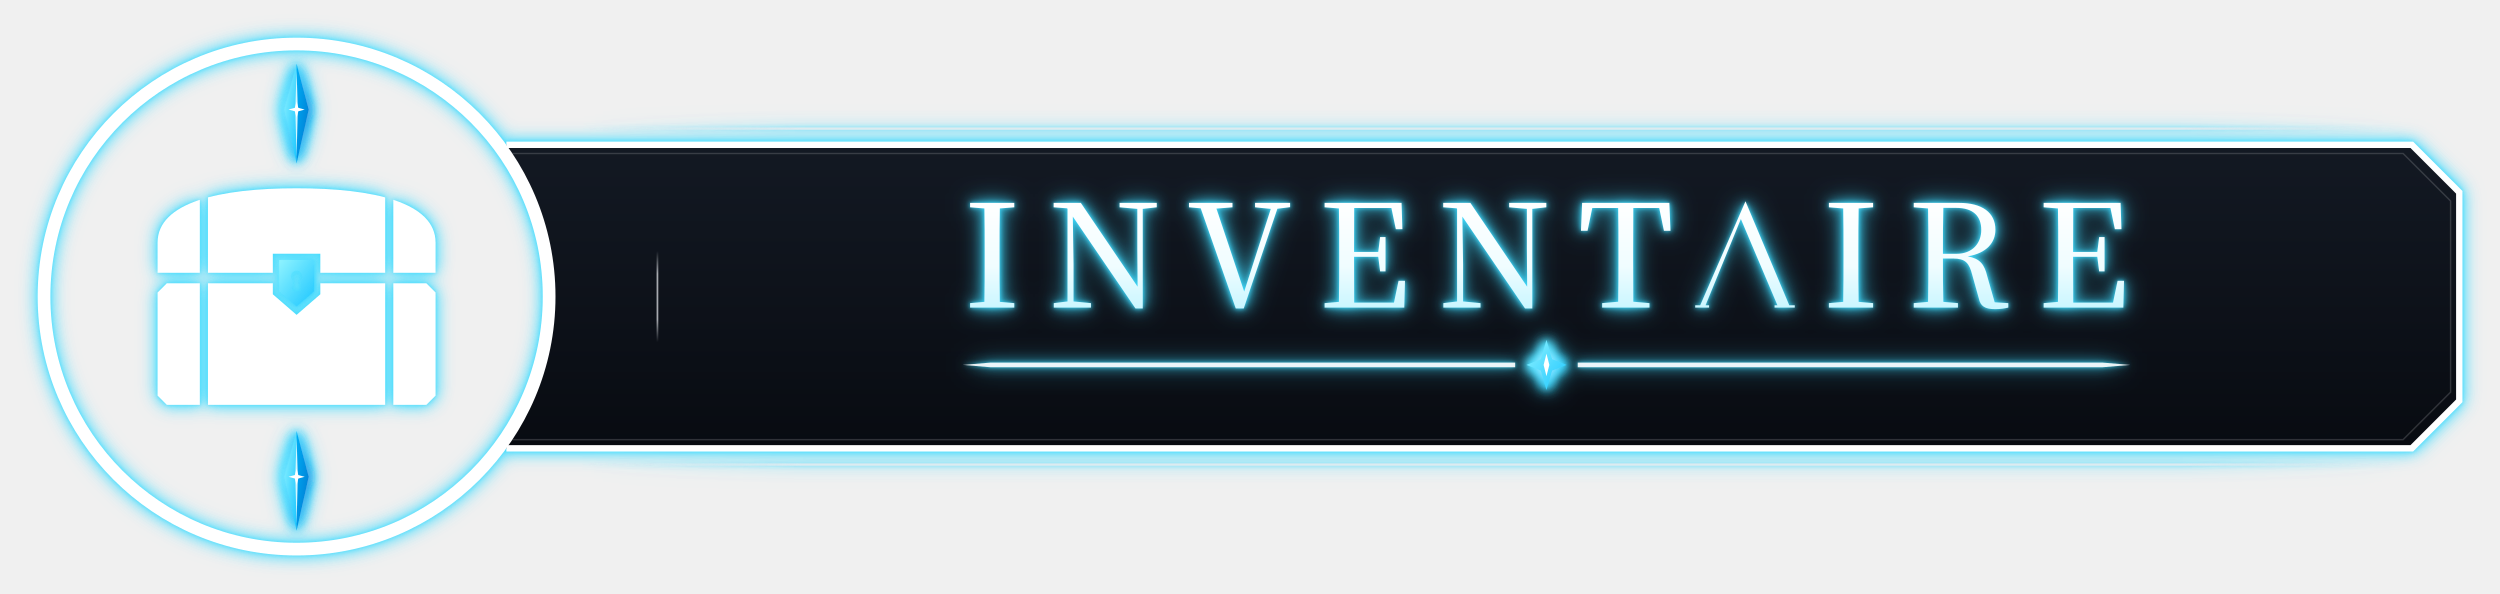
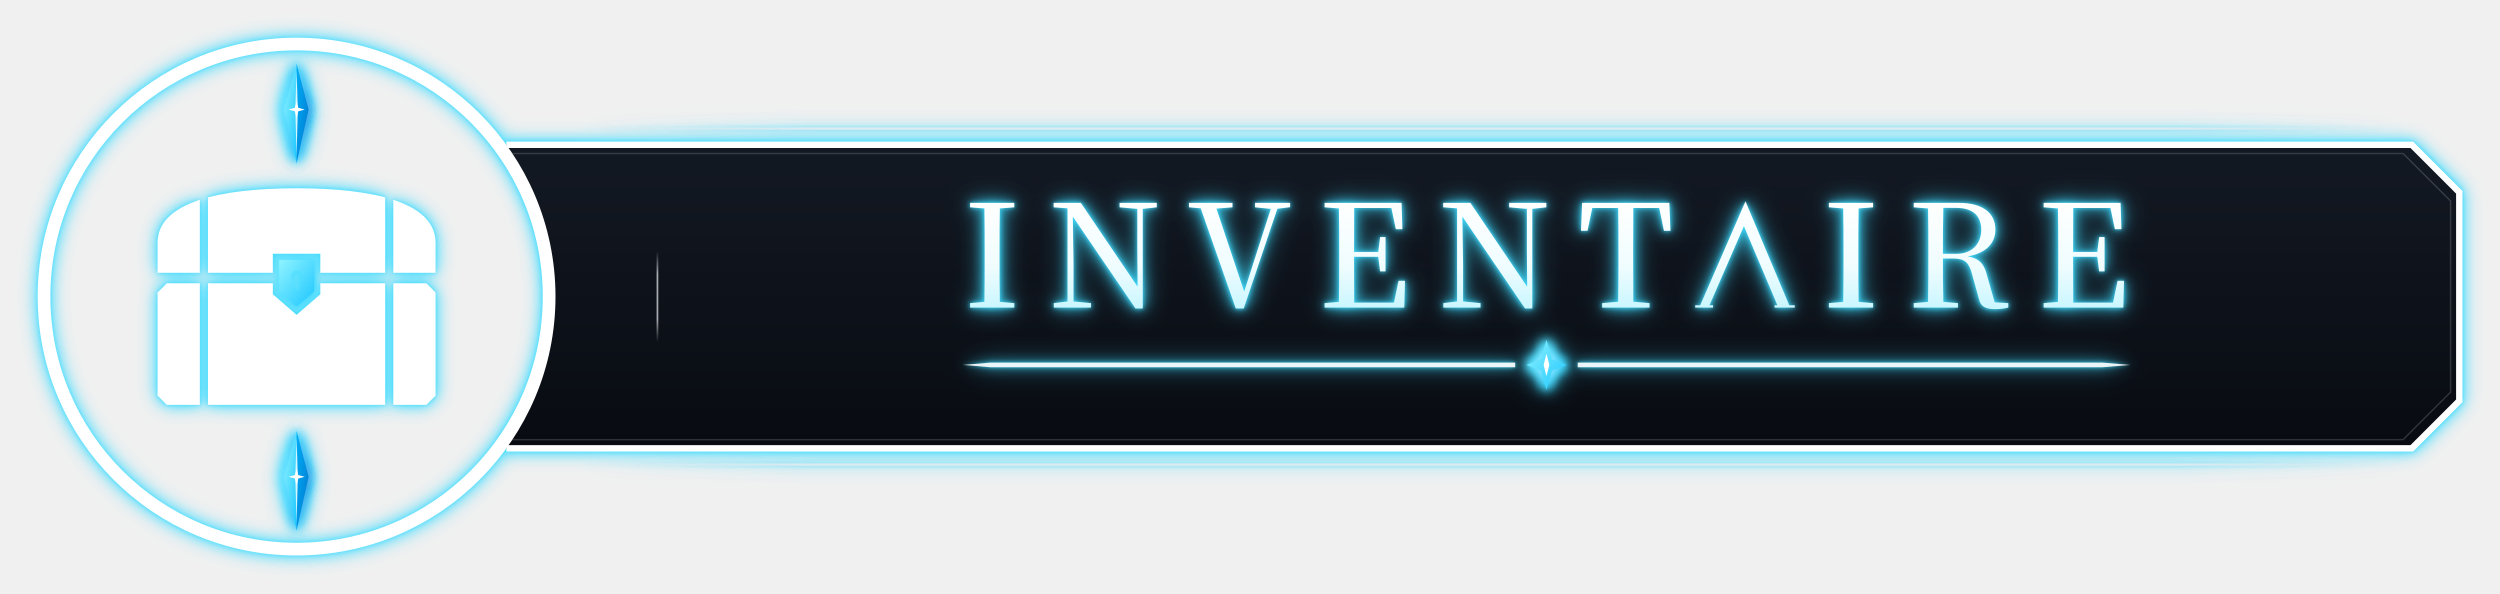
<svg xmlns="http://www.w3.org/2000/svg" viewBox="0 0 4316 1024" role="img" aria-labelledby="fa-selecteur-bouton-inventaire-selectionne-title fa-selecteur-bouton-inventaire-selectionne-desc">
  <defs>
    <linearGradient id="fa-selecteur-bouton-inventaire-selectionne-silver" x1="0" y1="0" x2="1" y2="1">
      <stop offset="0" stop-color="#ffffff" />
      <stop offset="0.55" stop-color="#ffffff" />
      <stop offset="1" stop-color="#ffffff" />
    </linearGradient>
    <linearGradient id="fa-selecteur-bouton-inventaire-selectionne-silverText" x1="0" y1="0" x2="0" y2="1">
      <stop offset="0" stop-color="#ffffff" />
      <stop offset="0.6" stop-color="#f0fdff" />
      <stop offset="1" stop-color="#c9f6ff" />
    </linearGradient>
    <linearGradient id="fa-selecteur-bouton-inventaire-selectionne-cyanL" x1="0" y1="0" x2="1" y2="1">
      <stop offset="0" stop-color="#8ff3ff" />
      <stop offset="1" stop-color="#1cc6ff" />
    </linearGradient>
    <linearGradient id="fa-selecteur-bouton-inventaire-selectionne-cyanR" x1="0" y1="0" x2="1" y2="1">
      <stop offset="0" stop-color="#00aef5" />
      <stop offset="1" stop-color="#0078d0" />
    </linearGradient>
    <filter id="fa-selecteur-bouton-inventaire-selectionne-glow" x="-150%" y="-30%" width="400%" height="160%">
      <feGaussianBlur stdDeviation="9" result="b" />
      <feMerge>
        <feMergeNode in="b" />
        <feMergeNode in="b" />
        <feMergeNode in="SourceGraphic" />
      </feMerge>
    </filter>
    <filter id="fa-selecteur-bouton-inventaire-selectionne-glowSoft" x="-50%" y="-50%" width="200%" height="200%">
      <feGaussianBlur stdDeviation="4" result="b" />
      <feMerge>
        <feMergeNode in="b" />
        <feMergeNode in="SourceGraphic" />
      </feMerge>
    </filter>
    <linearGradient id="fa-selecteur-bouton-inventaire-selectionne-plateFill" x1="0" y1="0" x2="0" y2="1">
      <stop offset="0" stop-color="#131923" />
      <stop offset="1" stop-color="#080b11" />
    </linearGradient>
    <linearGradient id="fa-selecteur-bouton-inventaire-selectionne-fadeH" x1="0" y1="0" x2="1" y2="0">
      <stop offset="0" stop-color="#e8ebef" stop-opacity="0" />
      <stop offset="0.12" stop-color="#e8ebef" stop-opacity="0.85" />
      <stop offset="0.88" stop-color="#e8ebef" stop-opacity="0.85" />
      <stop offset="1" stop-color="#e8ebef" stop-opacity="0" />
    </linearGradient>
    <linearGradient id="fa-selecteur-bouton-inventaire-selectionne-fadeV" x1="0" y1="0" x2="0" y2="1">
      <stop offset="0" stop-color="#e8ebef" stop-opacity="0" />
      <stop offset="0.25" stop-color="#e8ebef" stop-opacity="0.7" />
      <stop offset="0.75" stop-color="#e8ebef" stop-opacity="0.7" />
      <stop offset="1" stop-color="#e8ebef" stop-opacity="0" />
    </linearGradient>
    <filter id="fa-selecteur-bouton-inventaire-selectionne-glowStar" x="-100%" y="-100%" width="300%" height="300%">
      <feGaussianBlur stdDeviation="9" result="b" />
      <feMerge>
        <feMergeNode in="b" />
        <feMergeNode in="b" />
        <feMergeNode in="SourceGraphic" />
      </feMerge>
    </filter>
    <filter id="fa-selecteur-bouton-inventaire-selectionne-haloLogo" filterUnits="userSpaceOnUse" x="0" y="0" width="4316" height="1024" color-interpolation-filters="sRGB">
      <feGaussianBlur in="SourceAlpha" stdDeviation="4" result="b0" />
      <feFlood flood-color="#3fdcff" flood-opacity="0.9" />
      <feComposite in2="b0" operator="in" result="h0" />
      <feGaussianBlur in="SourceAlpha" stdDeviation="12" result="b1" />
      <feFlood flood-color="#3fdcff" flood-opacity="0.85" />
      <feComposite in2="b1" operator="in" result="h1" />
      <feGaussianBlur in="SourceAlpha" stdDeviation="17" result="b2" />
      <feFlood flood-color="#3fdcff" flood-opacity="0.7" />
      <feComposite in2="b2" operator="in" result="h2" />
      <feMerge>
        <feMergeNode in="h2" />
        <feMergeNode in="h1" />
        <feMergeNode in="h0" />
        <feMergeNode in="SourceGraphic" />
      </feMerge>
    </filter>
    <filter id="fa-selecteur-bouton-inventaire-selectionne-haloTexte" filterUnits="userSpaceOnUse" x="0" y="0" width="4316" height="1024" color-interpolation-filters="sRGB">
      <feGaussianBlur in="SourceAlpha" stdDeviation="4" result="b0" />
      <feFlood flood-color="#3fdcff" flood-opacity="1.0" />
      <feComposite in2="b0" operator="in" result="h0" />
      <feGaussianBlur in="SourceAlpha" stdDeviation="10" result="b1" />
      <feFlood flood-color="#3fdcff" flood-opacity="0.95" />
      <feComposite in2="b1" operator="in" result="h1" />
      <feGaussianBlur in="SourceAlpha" stdDeviation="20" result="b2" />
      <feFlood flood-color="#3fdcff" flood-opacity="0.85" />
      <feComposite in2="b2" operator="in" result="h2" />
      <feMerge>
        <feMergeNode in="h2" />
        <feMergeNode in="h1" />
        <feMergeNode in="h0" />
        <feMergeNode in="SourceGraphic" />
      </feMerge>
    </filter>
    <mask id="fa-selecteur-bouton-inventaire-selectionne-mChest" maskUnits="userSpaceOnUse" x="0" y="0" width="1024" height="1024">
      <rect x="-2000" y="-2000" width="5000" height="5000" fill="#fff" />
      <path d="M 352 300 L 352 700 M 672 300 L 672 700" stroke="#000" stroke-width="14" fill="none" />
      <path d="M 482 440 L 542 440 L 542 494 L 512 520 L 482 494 Z" fill="#000" stroke="#000" stroke-width="22" stroke-linejoin="miter" />
    </mask>
    <mask id="fa-selecteur-bouton-inventaire-selectionne-mLock" maskUnits="userSpaceOnUse" x="0" y="0" width="1024" height="1024">
      <rect x="-2000" y="-2000" width="5000" height="5000" fill="#fff" />
      <circle cx="512" cy="468" r="10" fill="#000" />
      <path d="M 507 470 L 517 470 L 521 494 L 503 494 Z" fill="#000" />
    </mask>
  </defs>
  <g filter="url(#fa-selecteur-bouton-inventaire-selectionne-haloLogo)">
    <g shape-rendering="geometricPrecision">
      <rect x="1010" y="220" width="3134" height="4" fill="url(#fa-selecteur-bouton-inventaire-selectionne-fadeH)" />
      <rect x="1010" y="800" width="3134" height="4" fill="url(#fa-selecteur-bouton-inventaire-selectionne-fadeH)" />
      <path d="M 874.2 250.0 L 4163.7 250.0 L 4245.7 332.0 L 4245.7 692.0 L 4163.7 774.0 L 874.2 774.0 L 865.5 774.0 A 440 440 0 0 0 865.5 250.0 Z" fill="url(#fa-selecteur-bouton-inventaire-selectionne-plateFill)" />
      <path d="M 884.6 265.0 L 4148.7 265.0 L 4230.7 347.0 L 4230.7 677.0 L 4148.7 759.0 L 884.6 759.0" fill="none" stroke="#ffffff" stroke-opacity="0.16" stroke-width="2.5" stroke-linejoin="miter" />
      <path d="M 874.2 250.0 L 4163.7 250.0 L 4245.7 332.0 L 4245.7 692.0 L 4163.7 774.0 L 874.2 774.0" fill="none" stroke="url(#fa-selecteur-bouton-inventaire-selectionne-silver)" stroke-width="11" stroke-linejoin="miter" stroke-linecap="butt" />
      <rect x="1133.5" y="433.4" width="3" height="157.2" fill="url(#fa-selecteur-bouton-inventaire-selectionne-fadeV)" />
    </g>
    <g shape-rendering="geometricPrecision">
      <circle cx="512" cy="512" r="436" fill="none" stroke="url(#fa-selecteur-bouton-inventaire-selectionne-silver)" stroke-width="22" />
      <g transform="translate(0 9)">
        <path d="M 272 462 L 272 410 C 272 340 380 316 512 316 C 644 316 752 340 752 410 L 752 462 Z" fill="url(#fa-selecteur-bouton-inventaire-selectionne-silver)" mask="url(#fa-selecteur-bouton-inventaire-selectionne-mChest)" />
        <path d="M 288 480 L 736 480 L 752 496 L 752 674 L 736 690 L 288 690 L 272 674 L 272 496 Z" fill="url(#fa-selecteur-bouton-inventaire-selectionne-silver)" mask="url(#fa-selecteur-bouton-inventaire-selectionne-mChest)" />
        <g filter="url(#fa-selecteur-bouton-inventaire-selectionne-glowSoft)">
          <path d="M 482 440 L 542 440 L 542 494 L 512 520 L 482 494 Z" fill="url(#fa-selecteur-bouton-inventaire-selectionne-cyanL)" mask="url(#fa-selecteur-bouton-inventaire-selectionne-mLock)" />
        </g>
      </g>
      <g filter="url(#fa-selecteur-bouton-inventaire-selectionne-glow)">
        <path d="M 512 110 L 512 282 L 491 189.12 Z" fill="url(#fa-selecteur-bouton-inventaire-selectionne-cyanL)" />
        <path d="M 512 110 L 533 189.12 L 512 282 Z" fill="url(#fa-selecteur-bouton-inventaire-selectionne-cyanR)" />
        <path d="M 512 122 L 514.2 189.12 L 512 270 L 509.8 189.12 Z" fill="#e8fdff" opacity="0.9" />
        <path d="M 512 175.12 L 515 186.12 L 526 189.12 L 515 192.12 L 512 203.12 L 509 192.12 L 498 189.12 L 509 186.12 Z" fill="#ffffff" />
      </g>
      <g filter="url(#fa-selecteur-bouton-inventaire-selectionne-glow)">
        <path d="M 512 744 L 512 916 L 491 823.12 Z" fill="url(#fa-selecteur-bouton-inventaire-selectionne-cyanL)" />
        <path d="M 512 744 L 533 823.12 L 512 916 Z" fill="url(#fa-selecteur-bouton-inventaire-selectionne-cyanR)" />
        <path d="M 512 756 L 514.2 823.12 L 512 904 L 509.8 823.12 Z" fill="#e8fdff" opacity="0.9" />
        <path d="M 512 809.12 L 515 820.12 L 526 823.12 L 515 826.12 L 512 837.12 L 509 826.12 L 498 823.12 L 509 820.12 Z" fill="#ffffff" />
      </g>
    </g>
  </g>
  <g filter="url(#fa-selecteur-bouton-inventaire-selectionne-haloTexte)">
    <g>
-       <path d="M1674.755 357.914L1699.447 359.889C1699.94 384.58 1699.94 409.272 1699.94 434.21V447.296C1699.94 471.988 1699.94 496.926 1699.447 521.124L1674.755 523.346V531H1751.052V523.346L1726.113 521.124C1725.62 496.432 1725.62 471.988 1725.62 447.049V434.21C1725.62 409.272 1725.62 384.58 1726.113 359.889L1751.052 357.914V350.259H1674.755ZM1960.25 532.481H1972.842V360.63L1997.04 357.914V350.259H1932.842V357.914L1963.46 360.63V429.519L1963.954 494.951L1865.929 350.259H1819.015V357.914L1842.225 359.642L1842.966 360.63V520.383L1819.262 523.346V531H1883.46V523.346L1853.336 520.383V456.432L1852.102 373.963ZM2166.732 357.914L2193.892 360.63L2147.966 503.346L2100.065 360.136L2127.719 357.914V350.259H2052.657V357.914L2072.904 359.642L2133.398 532.481H2147.225L2205.25 360.383L2227.225 357.667V350.259H2166.732ZM2409.756 395.691H2421.114L2419.633 350.259H2286.793V357.914L2311.485 359.889C2311.979 384.58 2311.979 409.272 2311.979 434.21V447.296C2311.979 471.988 2311.979 496.926 2311.485 521.124L2286.793 523.346V531H2424.324L2425.559 484.827H2414.448L2406.546 522.358H2337.904C2337.657 497.42 2337.657 472.235 2337.657 443.346H2379.386L2382.596 468.531H2391.979V409.272H2382.596L2379.386 434.951H2337.657C2337.657 408.284 2337.657 383.346 2337.904 359.148H2402.102ZM2632.779 532.481H2645.372V360.63L2669.569 357.914V350.259H2605.372V357.914L2635.989 360.63V429.519L2636.483 494.951L2538.458 350.259H2491.544V357.914L2514.754 359.642L2515.495 360.63V520.383L2491.791 523.346V531H2555.989V523.346L2525.865 520.383V456.432L2524.631 373.963ZM2729.385 398.407H2740.742L2748.891 359.148H2793.582C2794.076 384.086 2794.076 409.025 2794.076 434.21V447.296C2794.076 471.988 2794.076 496.679 2793.582 520.876L2765.928 523.346V531H2847.656V523.346L2819.755 520.876C2819.508 496.432 2819.508 471.741 2819.508 447.049V434.21C2819.508 409.025 2819.508 383.839 2819.755 359.148H2864.446L2872.594 398.407H2883.952L2881.977 350.259H2731.36ZM3013.392 347.54L3089.002 527.05L3098.462 527.05L3098.462 531L3063.642 531L3063.642 527.05L3068.552 527.05L3005.442 378.14L2944.462 527.05L2950.552 527.05L2950.552 531L2926.602 531L2926.602 527.05L2935.222 527.05ZM3157.41 357.914L3182.102 359.889C3182.595 384.58 3182.595 409.272 3182.595 434.21V447.296C3182.595 471.988 3182.595 496.926 3182.102 521.124L3157.41 523.346V531H3233.706V523.346L3208.768 521.124C3208.274 496.432 3208.274 471.988 3208.274 447.049V434.21C3208.274 409.272 3208.274 384.58 3208.768 359.889L3233.706 357.914V350.259H3157.41ZM3303.894 357.914L3328.585 359.889C3329.079 384.58 3329.079 409.272 3329.079 434.21V447.296C3329.079 471.988 3329.079 496.926 3328.585 521.124L3303.894 523.346V531H3380.19V523.346L3355.005 521.124C3354.264 496.926 3354.264 472.481 3354.264 446.309H3371.795C3393.277 446.309 3399.696 454.21 3404.882 474.704L3416.24 515.197C3418.956 528.531 3426.857 533.716 3444.388 533.716C3454.017 533.716 3460.684 532.481 3467.104 531V523.346L3443.647 521.864L3430.807 476.926C3425.869 456.679 3418.462 446.309 3396.98 442.605C3429.82 437.173 3444.882 418.654 3444.882 396.679C3444.882 367.049 3422.166 350.259 3381.919 350.259H3303.894ZM3355.005 358.901H3377.227C3406.363 358.901 3420.437 372.975 3420.437 396.926C3420.437 419.889 3405.375 438.161 3377.721 438.161H3354.264C3354.264 408.284 3354.264 383.346 3355.005 358.901ZM3651.116 395.691H3662.474L3660.993 350.259H3528.153V357.914L3552.845 359.889C3553.339 384.58 3553.339 409.272 3553.339 434.21V447.296C3553.339 471.988 3553.339 496.926 3552.845 521.124L3528.153 523.346V531H3665.684L3666.919 484.827H3655.808L3647.907 522.358H3579.265C3579.018 497.42 3579.018 472.235 3579.018 443.346H3620.746L3623.956 468.531H3633.339V409.272H3623.956L3620.746 434.951H3579.018C3579.018 408.284 3579.018 383.346 3579.265 359.148H3643.462Z" fill="url(#fa-selecteur-bouton-inventaire-selectionne-silverText)" />
+       <path d="M1674.759 357.914L1699.45 359.889C1699.944 384.58 1699.944 409.272 1699.944 434.21V447.296C1699.944 471.988 1699.944 496.926 1699.45 521.124L1674.759 523.346V531H1751.055V523.346L1726.117 521.124C1725.623 496.432 1725.623 471.988 1725.623 447.049V434.21C1725.623 409.272 1725.623 384.58 1726.117 359.889L1751.055 357.914V350.259H1674.759ZM1960.254 532.481H1972.847V360.63L1997.044 357.914V350.259H1932.847V357.914L1963.464 360.63V429.519L1963.958 494.951L1865.933 350.259H1819.02V357.914L1842.229 359.642L1842.97 360.63V520.383L1819.266 523.346V531H1883.464V523.346L1853.341 520.383V456.432L1852.106 373.963ZM2166.736 357.914L2193.896 360.63L2147.97 503.346L2100.069 360.136L2127.723 357.914V350.259H2052.662V357.914L2072.909 359.642L2133.402 532.481H2147.229L2205.254 360.383L2227.229 357.667V350.259H2166.736ZM2409.76 395.691H2421.118L2419.637 350.259H2286.797V357.914L2311.489 359.889C2311.983 384.58 2311.983 409.272 2311.983 434.21V447.296C2311.983 471.988 2311.983 496.926 2311.489 521.124L2286.797 523.346V531H2424.328L2425.563 484.827H2414.452L2406.55 522.358H2337.909C2337.662 497.42 2337.662 472.235 2337.662 443.346H2379.39L2382.6 468.531H2391.983V409.272H2382.6L2379.39 434.951H2337.662C2337.662 408.284 2337.662 383.346 2337.909 359.148H2402.106ZM2632.783 532.481H2645.376V360.63L2669.573 357.914V350.259H2605.376V357.914L2635.993 360.63V429.519L2636.487 494.951L2538.462 350.259H2491.548V357.914L2514.758 359.642L2515.499 360.63V520.383L2491.795 523.346V531H2555.993V523.346L2525.869 520.383V456.432L2524.635 373.963ZM2729.389 398.407H2740.747L2748.895 359.148H2793.586C2794.08 384.086 2794.08 409.025 2794.08 434.21V447.296C2794.08 471.988 2794.08 496.679 2793.586 520.876L2765.932 523.346V531H2847.66V523.346L2819.759 520.876C2819.512 496.432 2819.512 471.741 2819.512 447.049V434.21C2819.512 409.025 2819.512 383.839 2819.759 359.148H2864.45L2872.599 398.407H2883.957L2881.981 350.259H2731.364ZM3013.397 347.54L3088.987 527.05L3098.447 527.05L3098.447 531L3063.637 531L3063.637 527.05L3068.547 527.05L3010.687 390.5L2951.237 527.05L2957.327 527.05L2957.327 531L2926.617 531L2926.617 527.05L2935.237 527.05ZM3157.407 357.914L3182.099 359.889C3182.593 384.58 3182.593 409.272 3182.593 434.21V447.296C3182.593 471.988 3182.593 496.926 3182.099 521.124L3157.407 523.346V531H3233.704V523.346L3208.765 521.124C3208.272 496.432 3208.272 471.988 3208.272 447.049V434.21C3208.272 409.272 3208.272 384.58 3208.765 359.889L3233.704 357.914V350.259H3157.407ZM3303.89 357.914L3328.581 359.889C3329.075 384.58 3329.075 409.272 3329.075 434.21V447.296C3329.075 471.988 3329.075 496.926 3328.581 521.124L3303.89 523.346V531H3380.186V523.346L3355.001 521.124C3354.26 496.926 3354.26 472.481 3354.26 446.309H3371.791C3393.273 446.309 3399.693 454.21 3404.878 474.704L3416.236 515.197C3418.952 528.531 3426.853 533.716 3444.384 533.716C3454.014 533.716 3460.68 532.481 3467.1 531V523.346L3443.643 521.864L3430.804 476.926C3425.865 456.679 3418.458 446.309 3396.977 442.605C3429.816 437.173 3444.878 418.654 3444.878 396.679C3444.878 367.049 3422.162 350.259 3381.915 350.259H3303.89ZM3355.001 358.901H3377.223C3406.359 358.901 3420.433 372.975 3420.433 396.926C3420.433 419.889 3405.372 438.161 3377.717 438.161H3354.26C3354.26 408.284 3354.26 383.346 3355.001 358.901ZM3651.113 395.691H3662.47L3660.989 350.259H3528.149V357.914L3552.841 359.889C3553.335 384.58 3553.335 409.272 3553.335 434.21V447.296C3553.335 471.988 3553.335 496.926 3552.841 521.124L3528.149 523.346V531H3665.68L3666.915 484.827H3655.804L3647.903 522.358H3579.261C3579.014 497.42 3579.014 472.235 3579.014 443.346H3620.742L3623.952 468.531H3633.335V409.272H3623.952L3620.742 434.951H3579.014C3579.014 408.284 3579.014 383.346 3579.261 359.148H3643.458Z" fill="url(#fa-selecteur-bouton-inventaire-selectionne-silverText)" />
      <path d="M 1662.2 630.0 L 1709.7 626.0 L 2615.8 626.0 L 2615.8 634.0 L 1709.7 634.0 Z M 3677.5 630.0 L 3630.0 626.0 L 2723.8 626.0 L 2723.8 634.0 L 3630.0 634.0 Z" fill="url(#fa-selecteur-bouton-inventaire-selectionne-silver)" opacity="0.9" />
      <g filter="url(#fa-selecteur-bouton-inventaire-selectionne-glowStar)">
        <path d="M 2669.8 586.8 L 2679.7 620.1 L 2704.4 630.0 L 2679.7 639.9 L 2669.8 673.2 L 2659.9 639.9 L 2635.3 630.0 L 2659.9 620.1 Z" fill="url(#fa-selecteur-bouton-inventaire-selectionne-cyanL)" />
        <path d="M 2669.8 610.6 L 2674.8 630.0 L 2669.8 649.4 L 2664.9 630.0 Z" fill="#ffffff" />
      </g>
    </g>
  </g>
</svg>
